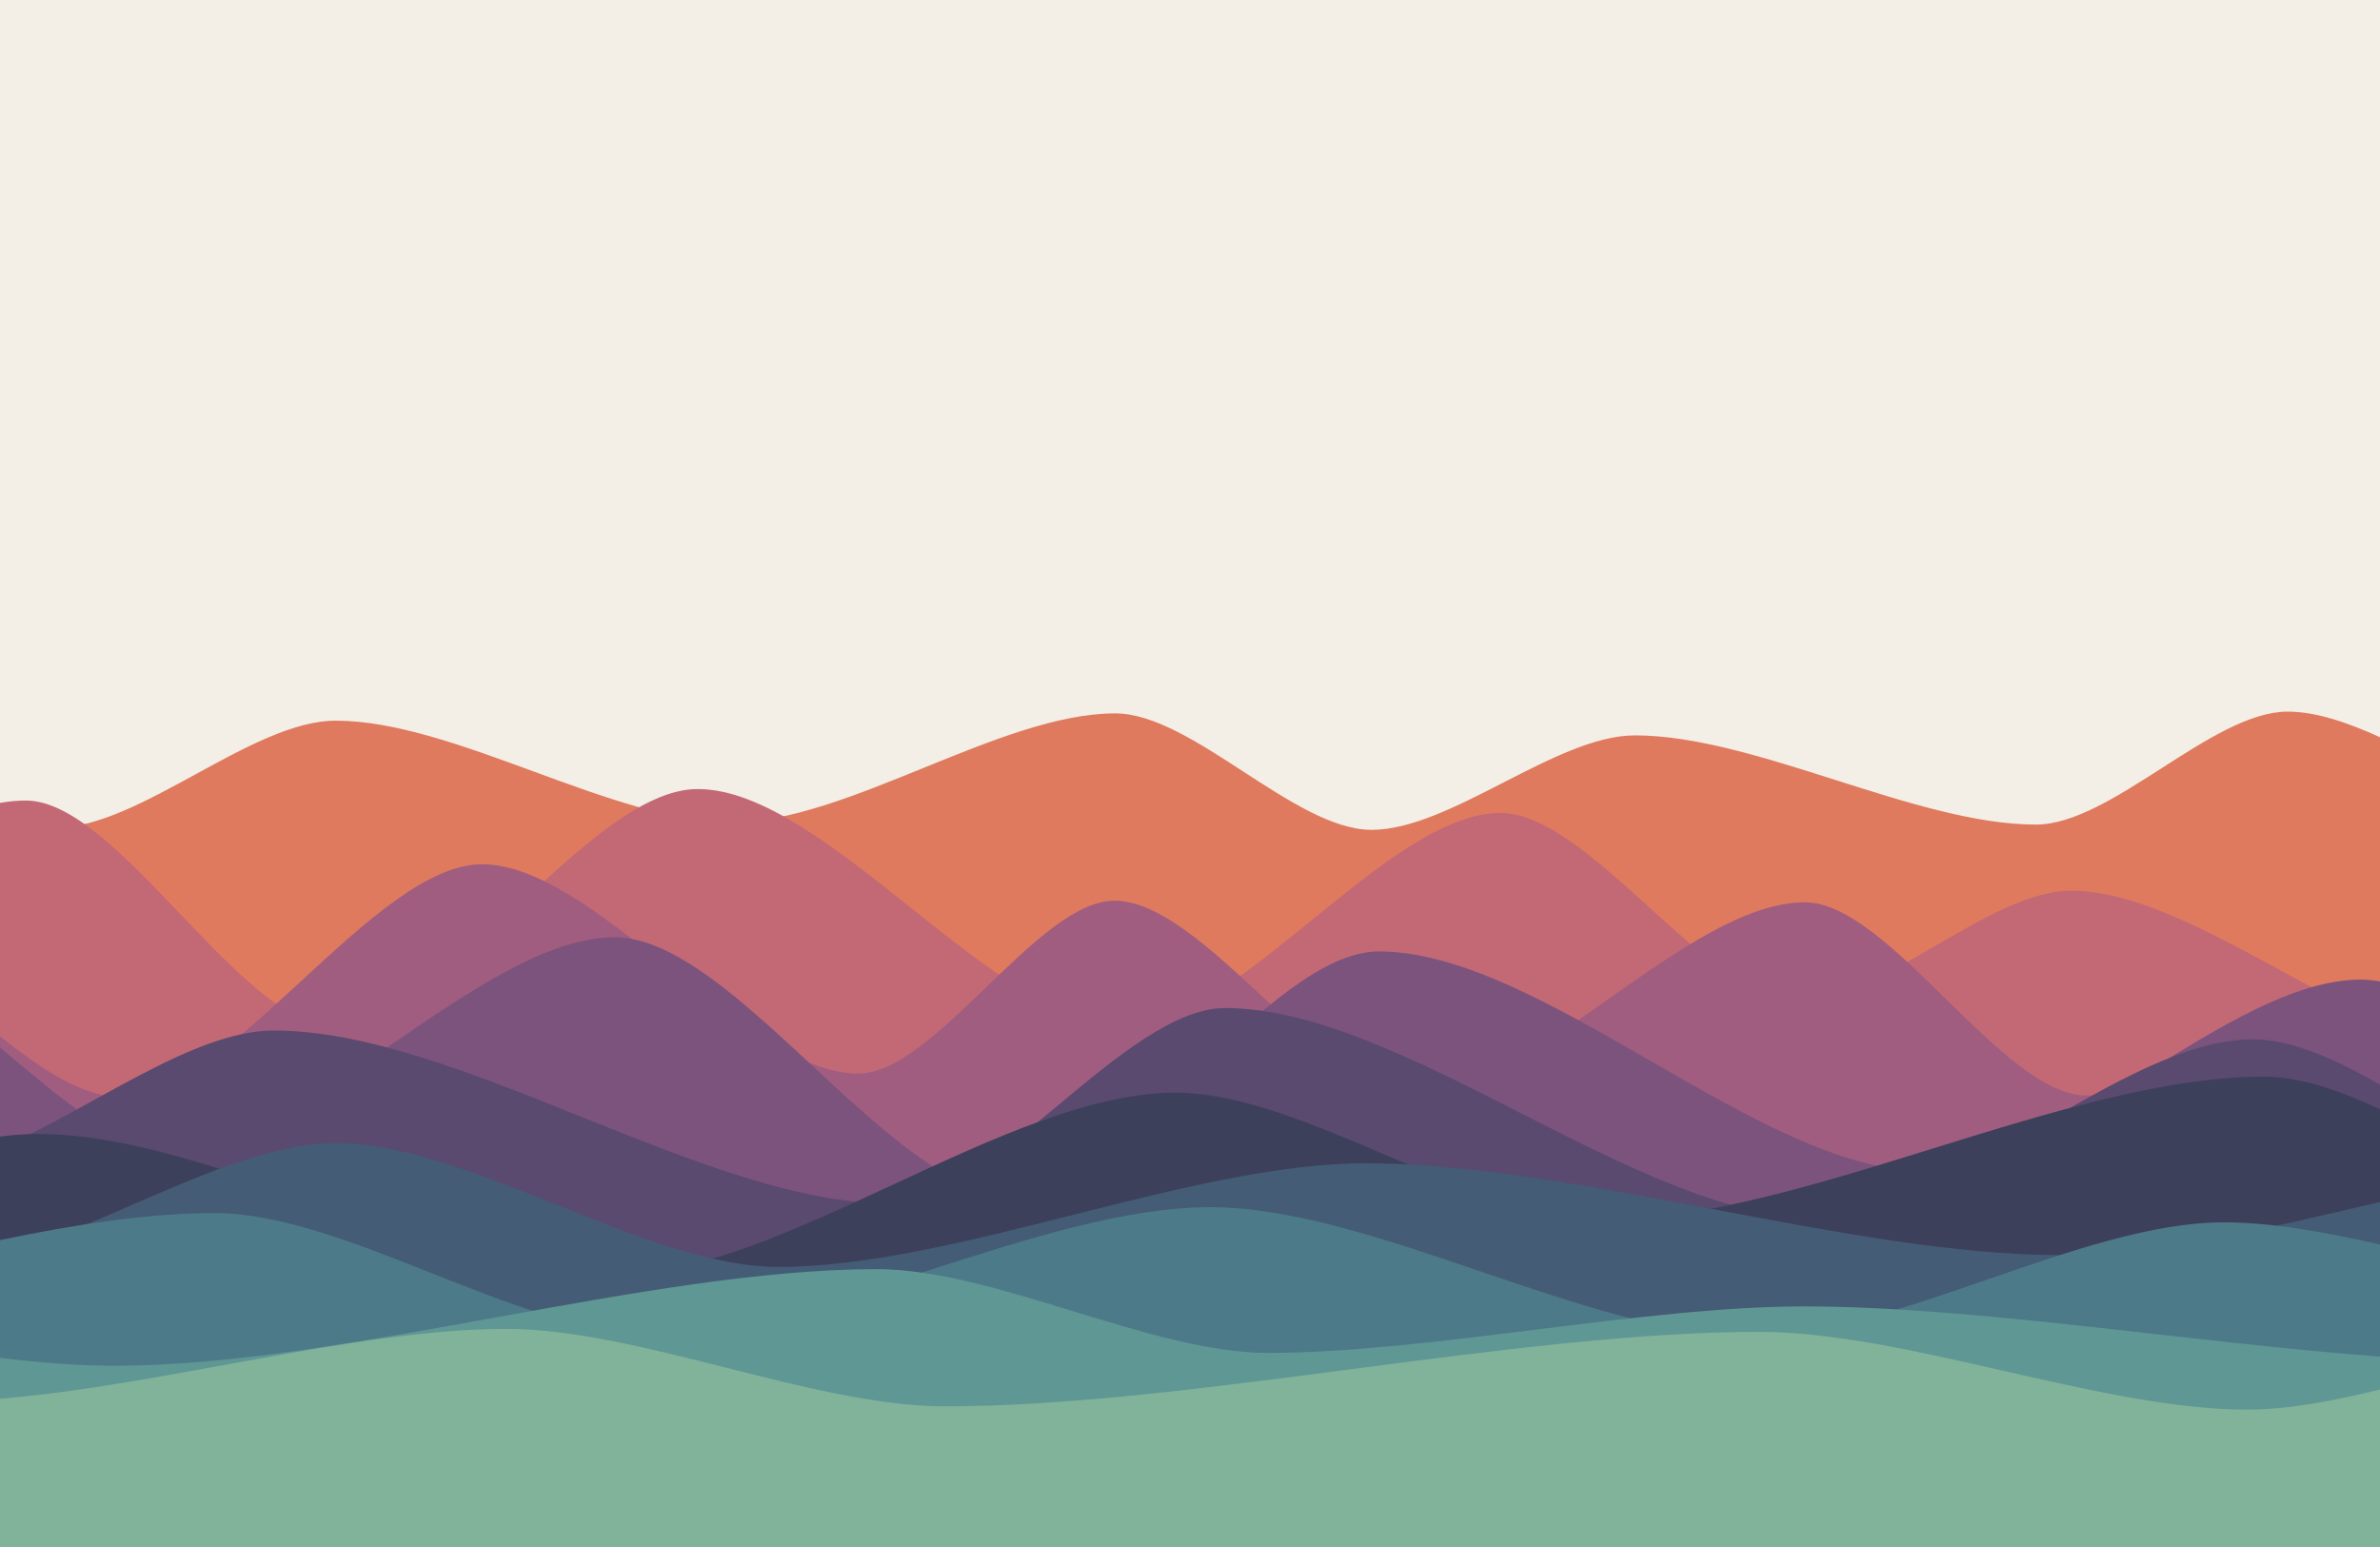
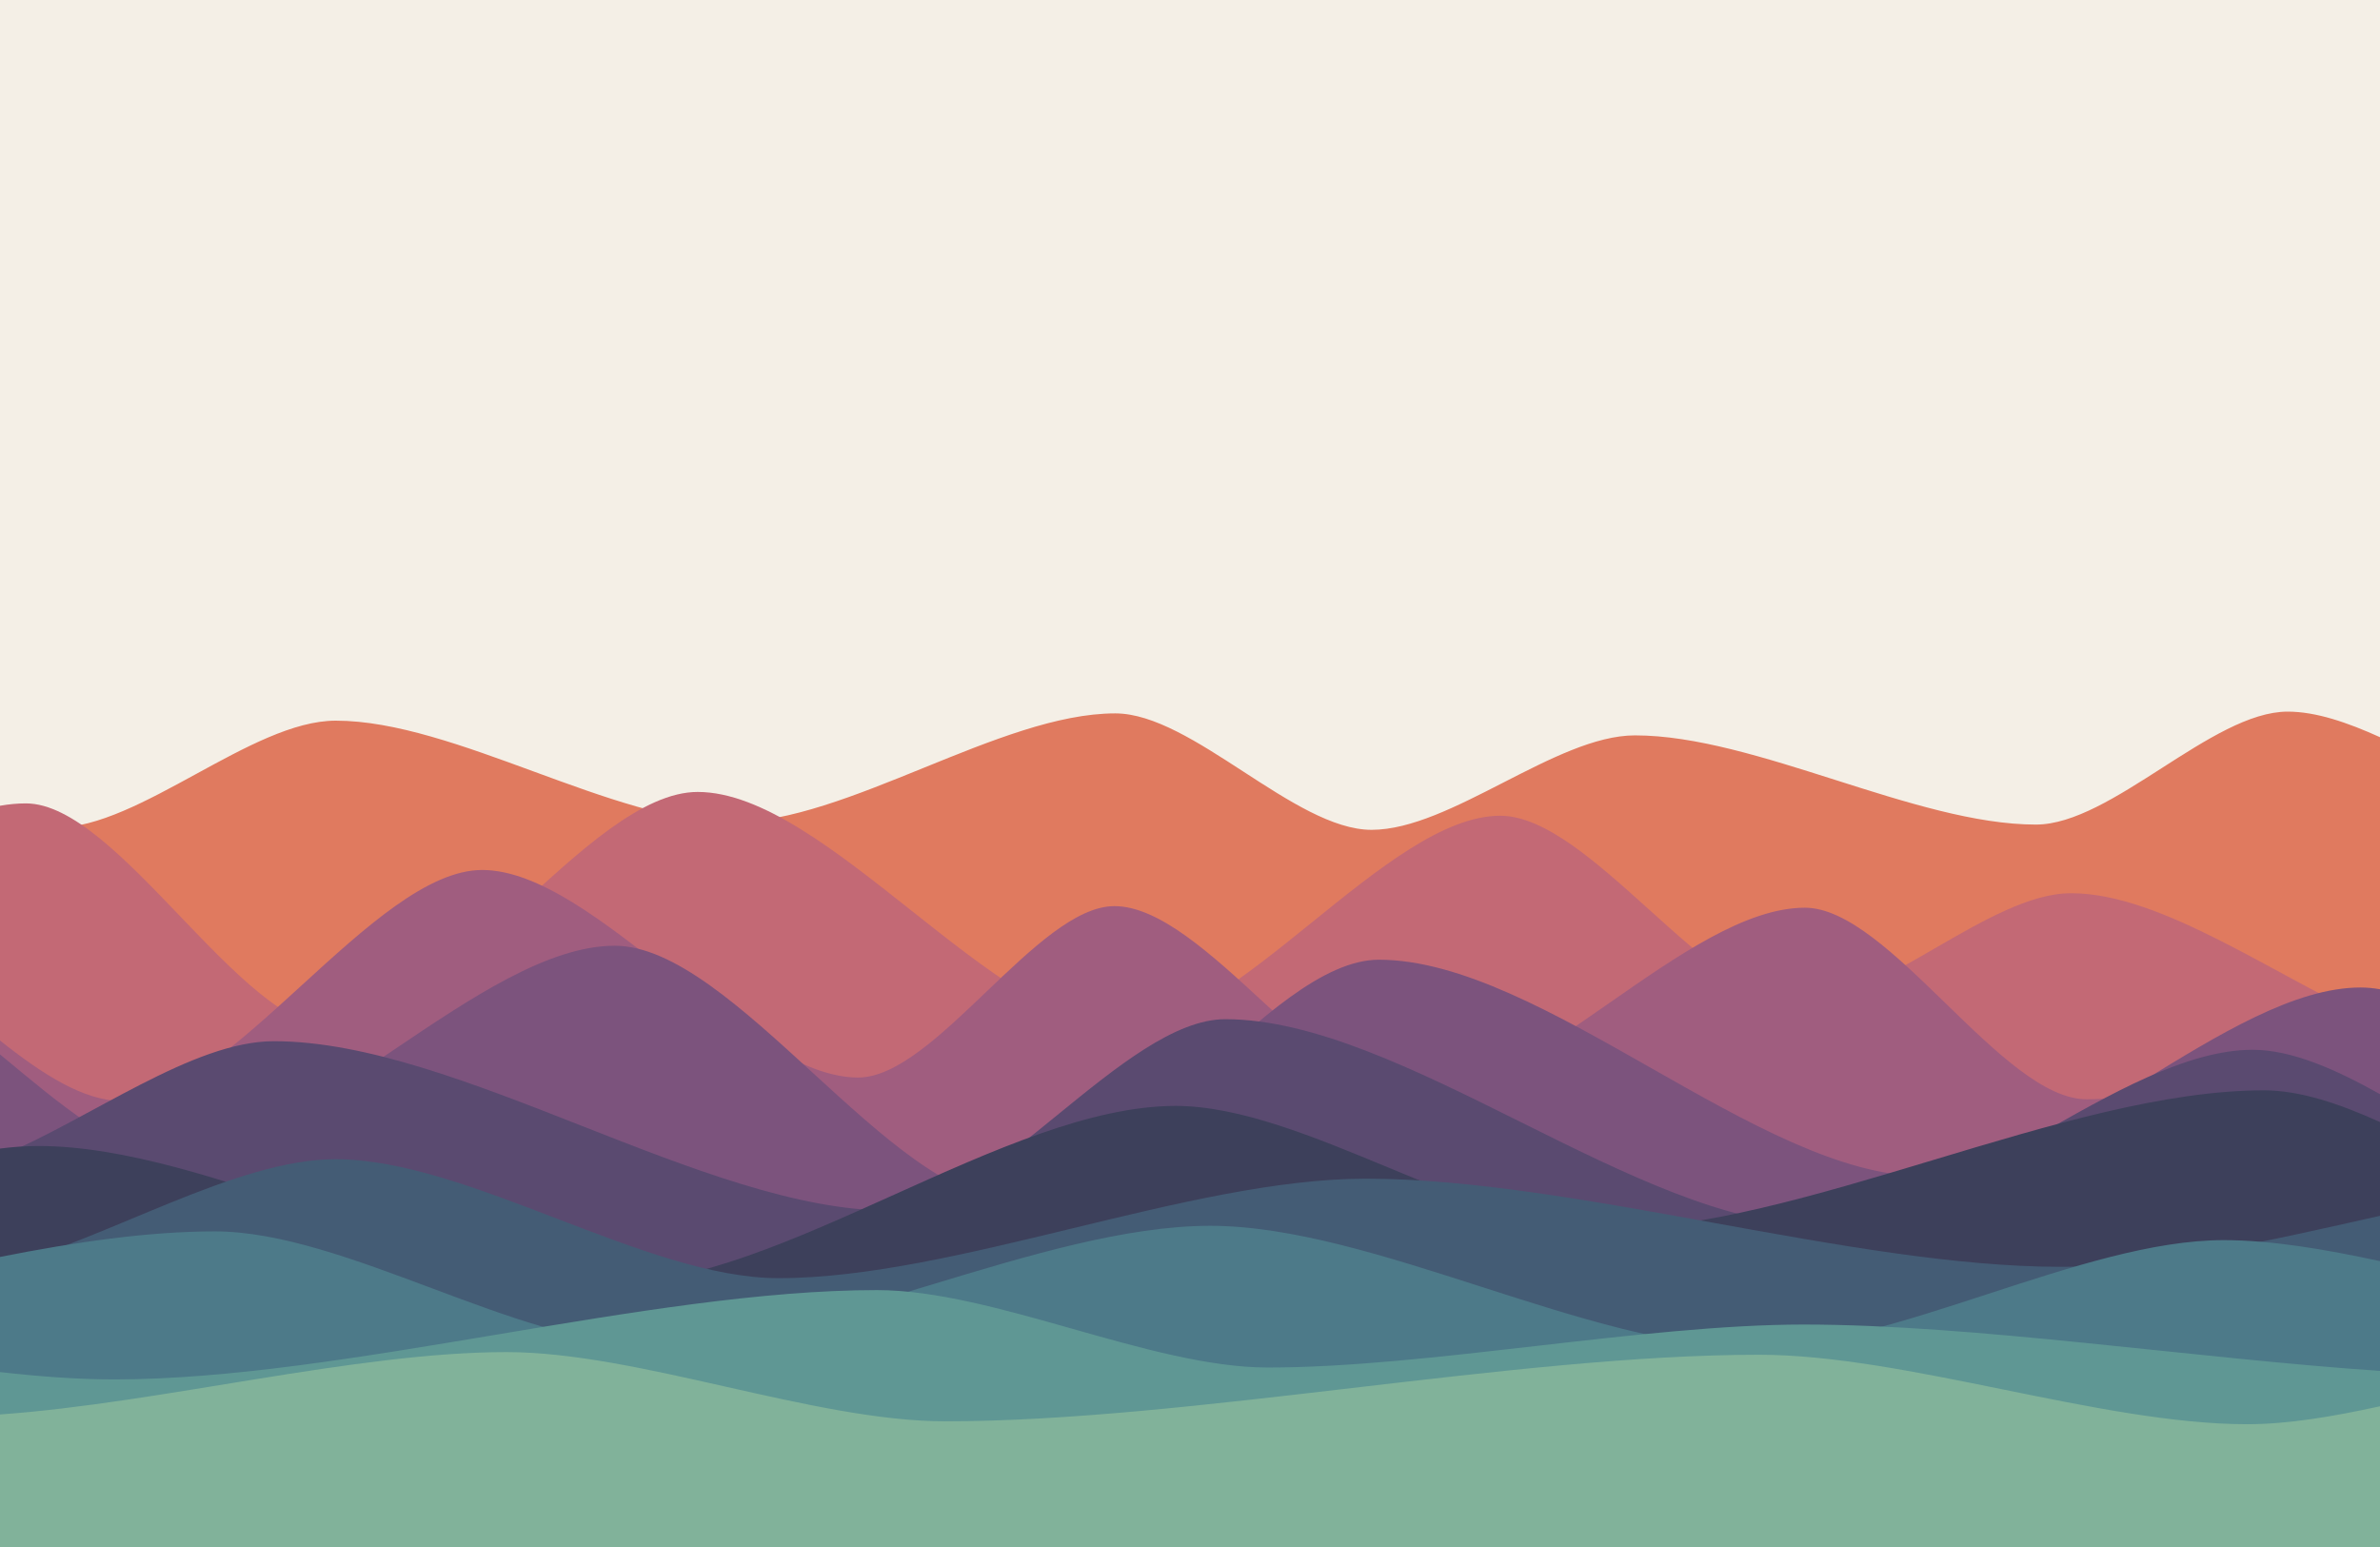
<svg xmlns="http://www.w3.org/2000/svg" width="2560" height="1664" viewBox="0 0 2560 1664">
  <rect width="2560" height="1664" fill="#f4efe6" />
  <path d="M0 1664L0 885.25C20.74 888.44 40.82 890.32 59.95 890.32C150.3 890.32 270.77 775.17 361.13 775.17C488.95 775.17 659.39 884.6 787.21 884.6C910.93 884.6 1075.89 767.34 1199.6 767.34C1282.31 767.34 1392.57 892.59 1475.28 892.59C1560.28 892.59 1673.63 790.99 1758.64 790.99C1888 790.99 2060.49 886.94 2189.85 886.94C2271.1 886.94 2379.43 765.44 2460.68 765.44C2491.2 765.44 2525.02 777.14 2560 792.94L2560 1664Z" fill="#e07a5f" />
-   <path d="M0 1664L0 863.63C9.45 861.96 18.74 861.07 27.84 861.07C127.08 861.07 259.4 1103.75 358.64 1103.75C476.18 1103.75 632.89 848.71 750.42 848.71C888.06 848.71 1071.58 1104.15 1209.22 1104.15C1330.57 1104.15 1492.37 874.41 1613.72 874.41C1709.88 874.41 1838.09 1077.36 1934.24 1077.36C2022.28 1077.36 2139.67 958.06 2227.71 958.06C2326.18 958.06 2448.5 1048.85 2560 1098.46L2560 1664Z" fill="#c36975" />
-   <path d="M0 1664L0 1114.59C45.87 1151.41 90.39 1180.06 130.17 1180.06C246.7 1180.06 402.07 929.61 518.59 929.61C639.93 929.61 801.71 1154.75 923.05 1154.75C1005.74 1154.75 1116 968.81 1198.7 968.81C1295.07 968.81 1423.56 1177.77 1519.93 1177.77C1646.37 1177.77 1814.95 970.54 1941.39 970.54C2032.33 970.54 2153.59 1178.36 2244.53 1178.36C2338.66 1178.36 2450.42 1126.01 2560 1080.12L2560 1664Z" fill="#a05d7f" />
-   <path d="M0 1664L0 1126.67C64.07 1180.52 128.59 1236.96 183.52 1236.96C326.83 1236.96 517.92 1008.14 661.23 1008.14C788.77 1008.14 958.81 1284.56 1086.35 1284.56C1205.39 1284.56 1364.11 1023.39 1483.14 1023.39C1658.68 1023.39 1892.73 1259.38 2068.27 1259.38C2209.49 1259.38 2397.8 1053.69 2539.03 1053.69C2545.88 1053.69 2552.87 1054.36 2560 1055.6L2560 1664Z" fill="#7c537d" />
-   <path d="M0 1664L0 1234.91C98.1 1193.09 207.28 1108.47 294.56 1108.47C493.3 1108.47 758.29 1294.47 957.03 1294.47C1065.31 1294.47 1209.69 1084.28 1317.98 1084.28C1508.6 1084.28 1762.76 1310.2 1953.38 1310.2C2094.26 1310.2 2282.11 1117.92 2422.99 1117.92C2464.92 1117.92 2511.72 1139.06 2560 1166.62L2560 1664Z" fill="#5a4a70" />
-   <path d="M0 1664L0 1222.54C14.08 1220.71 27.84 1219.7 41.19 1219.7C226.49 1219.7 473.56 1372.06 658.86 1372.06C840.57 1372.06 1082.85 1175.3 1264.56 1175.3C1402.26 1175.3 1585.86 1312.49 1723.56 1312.49C1937.03 1312.49 2221.66 1158.06 2435.14 1158.06C2473.68 1158.06 2516.07 1172.68 2560 1193.18L2560 1664Z" fill="#3d405b" />
-   <path d="M0 1664L0 1350.32C117.61 1318.11 253.82 1229.45 360.83 1229.45C503.82 1229.45 694.47 1362.73 837.46 1362.73C1026.94 1362.73 1279.58 1251.26 1469.06 1251.26C1693.28 1251.26 1992.24 1350.03 2216.47 1350.03C2319.35 1350.03 2439.99 1320.94 2560 1292.89L2560 1664Z" fill="#445c75" />
-   <path d="M0 1664L0 1333.91C81.29 1316.89 159.7 1304.83 231.11 1304.83C370.97 1304.83 557.46 1434 697.33 1434C878.66 1434 1120.43 1298.48 1301.76 1298.48C1476.72 1298.48 1709.99 1437.28 1884.95 1437.28C2037.02 1437.28 2239.77 1314.79 2391.84 1314.79C2443.31 1314.79 2500.75 1325.14 2560 1338.67L2560 1664Z" fill="#4d7a89" />
-   <path d="M0 1664L0 1460.51C42.94 1465.77 84.34 1469.04 123.19 1469.04C369.23 1469.04 697.29 1365.12 943.33 1365.12C1069.44 1365.12 1237.59 1455.21 1363.7 1455.21C1536.62 1455.21 1767.18 1405.2 1940.1 1405.2C2123.9 1405.2 2357.24 1444.21 2560 1459.15L2560 1664Z" fill="#5f9794" />
-   <path d="M0 1664L0 1504.46C172.7 1490.8 382.73 1429.4 544.76 1429.4C686.31 1429.4 875.03 1512.7 1016.58 1512.7C1279.25 1512.7 1629.47 1432.59 1892.14 1432.59C2049.63 1432.59 2259.61 1516.22 2417.09 1516.22C2460.96 1516.22 2509.66 1506.98 2560 1494.61L2560 1664Z" fill="#81b29a" />
+   <path d="M0 1664L0 866.7C9.45 865.04 18.74 864.15 27.84 864.15C127.08 864.15 259.4 1105.9 358.64 1105.9C476.18 1105.9 632.89 851.84 750.42 851.84C888.06 851.84 1071.58 1106.29 1209.22 1106.29C1330.57 1106.29 1492.37 877.44 1613.72 877.44C1709.88 877.44 1838.09 1079.61 1934.24 1079.61C2022.28 1079.61 2139.67 960.77 2227.71 960.77C2326.18 960.77 2448.5 1051.22 2560 1100.63L2560 1664Z" fill="#c36975" />
+   <path d="M0 1664L0 1119.2C45.87 1155.72 90.39 1184.12 130.17 1184.12C246.7 1184.12 402.07 935.78 518.59 935.78C639.93 935.78 801.71 1159.03 923.05 1159.03C1005.74 1159.03 1116 974.66 1198.7 974.66C1295.07 974.66 1423.56 1181.85 1519.93 1181.85C1646.37 1181.85 1814.95 976.36 1941.39 976.36C2032.33 976.36 2153.59 1182.44 2244.53 1182.44C2338.66 1182.44 2450.42 1130.53 2560 1085.02L2560 1664Z" fill="#a05d7f" />
+   <path d="M0 1664L0 1134.14C64.07 1187.24 128.59 1242.9 183.52 1242.9C326.83 1242.9 517.92 1017.26 661.23 1017.26C788.77 1017.26 958.81 1289.83 1086.35 1289.83C1205.39 1289.83 1364.11 1032.3 1483.14 1032.3C1658.68 1032.3 1892.73 1265 2068.27 1265C2209.49 1265 2397.8 1062.18 2539.03 1062.18C2545.88 1062.18 2552.87 1062.84 2560 1064.07L2560 1664Z" fill="#7c537d" />
+   <path d="M0 1664L0 1243.78C98.1 1202.83 207.28 1119.95 294.56 1119.95C493.3 1119.95 758.29 1302.11 957.03 1302.11C1065.31 1302.11 1209.69 1096.27 1317.98 1096.27C1508.6 1096.27 1762.76 1317.52 1953.38 1317.52C2094.26 1317.52 2282.11 1129.2 2422.99 1129.2C2464.92 1129.2 2511.72 1149.91 2560 1176.9L2560 1664Z" fill="#5a4a70" />
+   <path d="M0 1664L0 1235.42C14.08 1233.64 27.84 1232.66 41.19 1232.66C226.49 1232.66 473.56 1380.58 658.86 1380.58C840.57 1380.58 1082.85 1189.55 1264.56 1189.55C1402.26 1189.55 1585.86 1322.74 1723.56 1322.74C1937.03 1322.74 2221.66 1172.81 2435.14 1172.81C2473.68 1172.81 2516.07 1187.01 2560 1206.91L2560 1664Z" fill="#3d405b" />
+   <path d="M0 1664L0 1362.91C117.61 1331.99 253.82 1246.89 360.83 1246.89C503.82 1246.89 694.47 1374.83 837.46 1374.83C1026.94 1374.83 1279.58 1267.82 1469.06 1267.82C1693.28 1267.82 1992.24 1362.63 2216.47 1362.63C2319.35 1362.63 2439.99 1334.7 2560 1307.79L2560 1664Z" fill="#445c75" />
+   <path d="M0 1664L0 1352C81.29 1335.91 159.7 1324.52 231.11 1324.52C370.97 1324.52 557.46 1446.6 697.33 1446.6C878.66 1446.6 1120.43 1318.51 1301.76 1318.51C1476.72 1318.51 1709.99 1449.7 1884.95 1449.7C2037.02 1449.7 2239.77 1333.93 2391.84 1333.93C2443.31 1333.93 2500.75 1343.72 2560 1356.5L2560 1664Z" fill="#4d7a89" />
+   <path d="M0 1664L0 1475.86C42.94 1480.72 84.34 1483.74 123.19 1483.74C369.23 1483.74 697.29 1387.66 943.33 1387.66C1069.44 1387.66 1237.59 1470.95 1363.7 1470.95C1536.62 1470.95 1767.18 1424.72 1940.1 1424.72C2123.9 1424.72 2357.24 1460.79 2560 1474.59L2560 1664Z" fill="#5f9794" />
+   <path d="M0 1664L0 1521.43C172.7 1509.23 382.73 1454.35 544.76 1454.35C686.31 1454.35 875.03 1528.8 1016.58 1528.8C1279.25 1528.8 1629.47 1457.21 1892.14 1457.21C2049.63 1457.21 2259.61 1531.94 2417.09 1531.94C2460.96 1531.94 2509.66 1523.69 2560 1512.63L2560 1664Z" fill="#81b29a" />
</svg>
